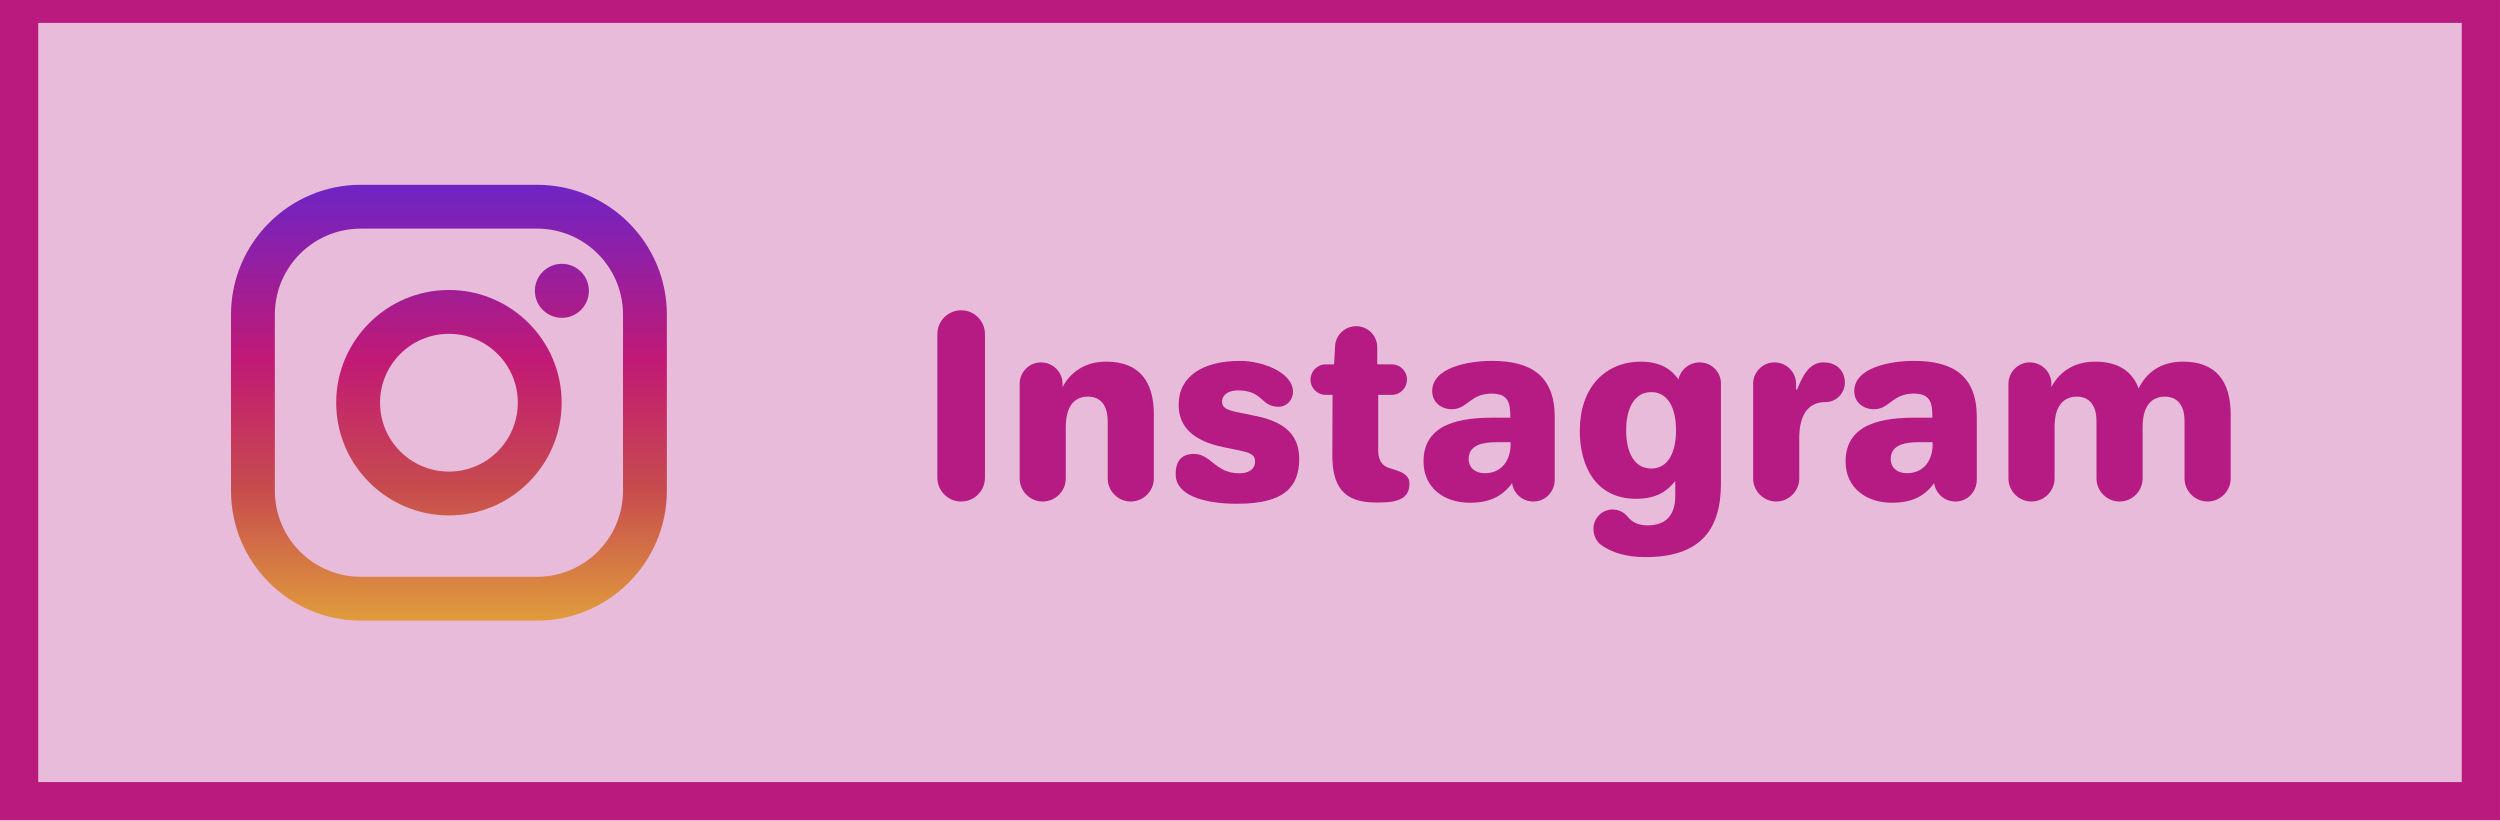
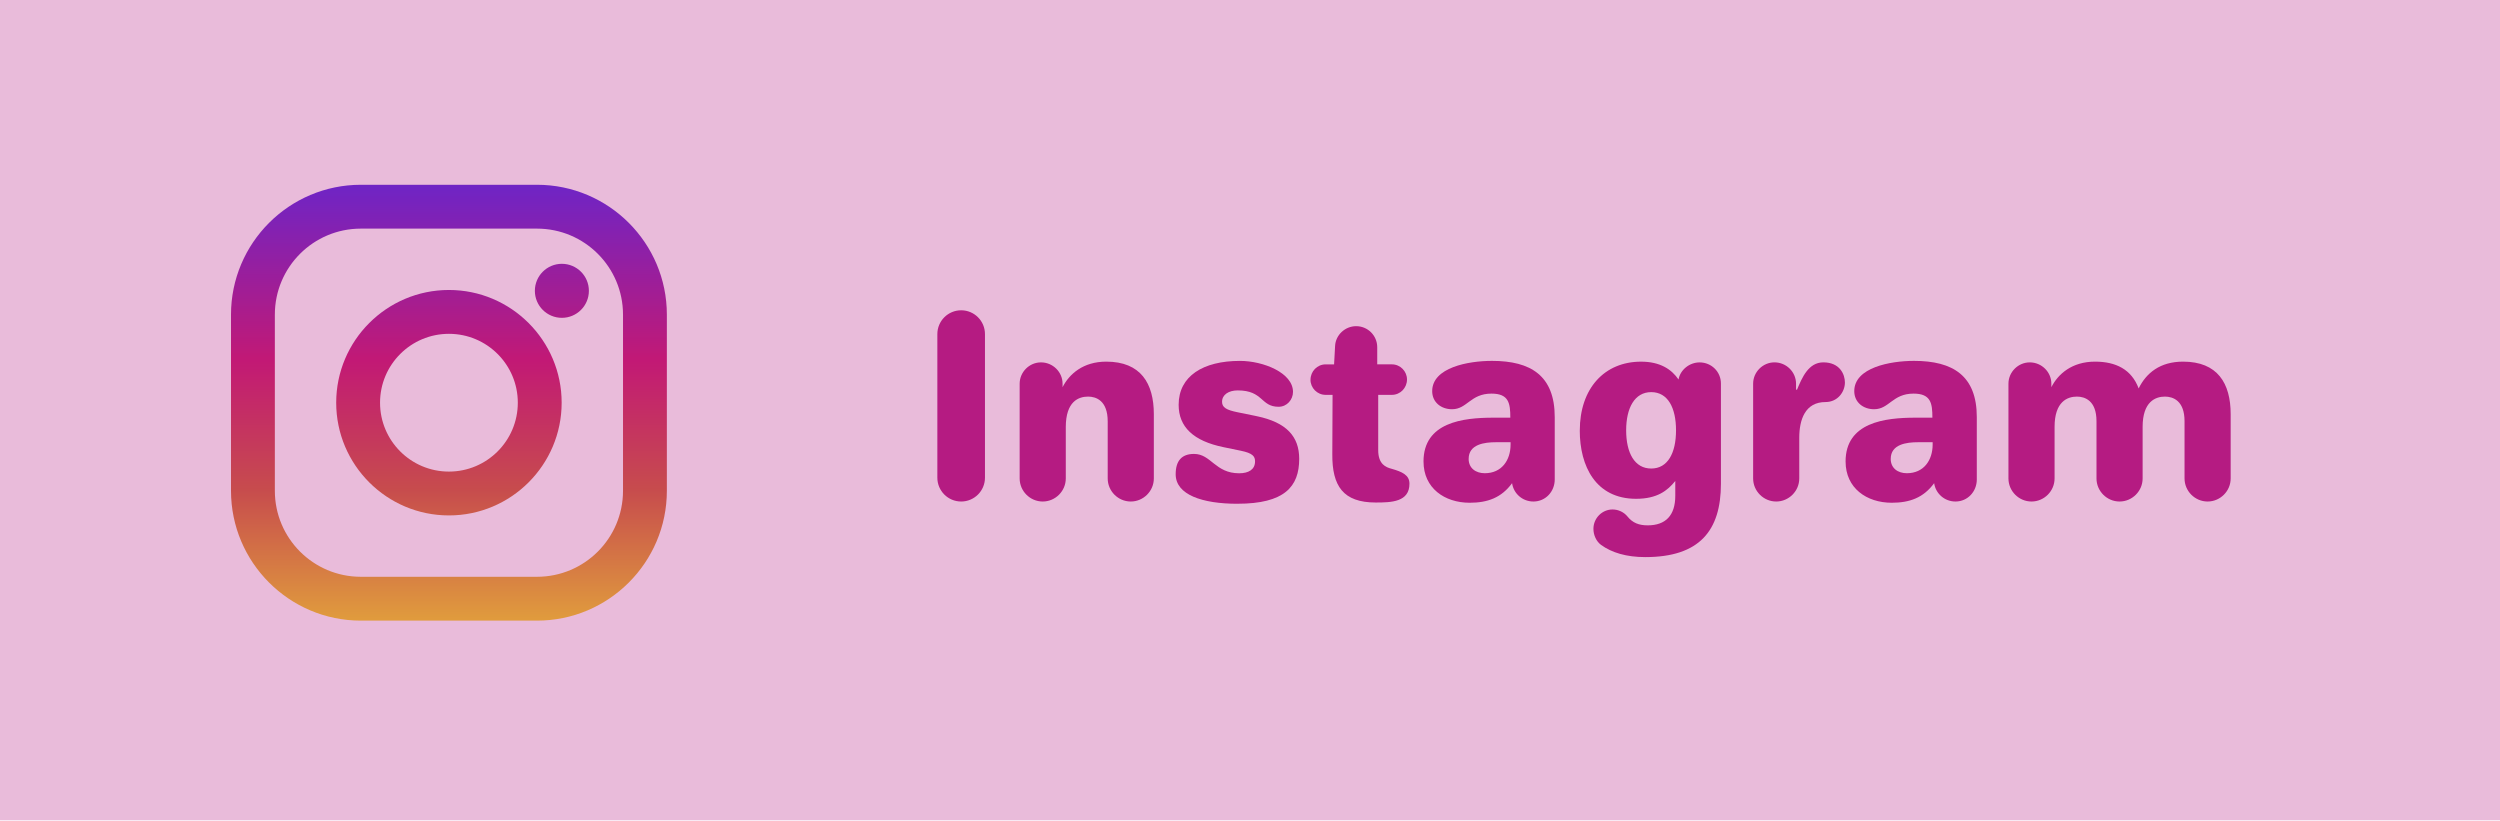
<svg xmlns="http://www.w3.org/2000/svg" width="128mm" height="42mm" viewBox="0 0 128 42" version="1.1" id="svg8">
  <defs id="defs2">
    <linearGradient y2="180" x2="100.008" y1="40.008" x1="160.008" id="b" gradientUnits="userSpaceOnUse">
      <stop id="stop817" offset="0" stop-color="#37aee2" />
      <stop id="stop819" offset="1" stop-color="#1e96c8" />
    </linearGradient>
    <linearGradient y2="174.708" x2="146.527" y1="131.028" x1="123.641" id="w" gradientTransform="scale(1.091908,0.915828)" gradientUnits="userSpaceOnUse">
      <stop id="stop822" offset="0" stop-color="#eff7fc" />
      <stop id="stop824" offset="1" stop-color="#fff" />
    </linearGradient>
  </defs>
  <g id="layer1" transform="translate(-45.1306,-86.64917)" style="display:inline">
-     <rect id="rect10" width="126.042" height="40.829" x="46.109" y="86.842" style="fill:#b51b82;fill-opacity:0.294;stroke:#ba1a7d;stroke-width:1.958;stroke-miterlimit:4;stroke-dasharray:none;stroke-opacity:1" />
+     <rect id="rect10" width="128" height="42" x="45.131" y="86.649" style="fill:#b51b82;fill-opacity:0.294;stroke:none;stroke-width:2.001;stroke-miterlimit:4;stroke-dasharray:none;stroke-opacity:1" />
    <g aria-label="Instagram" style="font-style:normal;font-variant:normal;font-weight:normal;font-stretch:normal;font-size:12.7px;line-height:1.25;font-family:'Old Standard TT';-inkscape-font-specification:'Old Standard TT';letter-spacing:0px;word-spacing:0px;fill:#b51b82;fill-opacity:1;stroke:none;stroke-width:0.265" id="text857">
      <path d="m 93.123,111.108 c 0,0.673 0.546,1.219 1.219,1.219 0.673,0 1.219,-0.546 1.219,-1.219 v -7.353 c 0,-0.673 -0.546,-1.219 -1.219,-1.219 -0.673,0 -1.219,0.546 -1.219,1.219 z" style="font-style:normal;font-variant:normal;font-weight:normal;font-stretch:normal;font-family:Jellee;-inkscape-font-specification:Jellee;fill:#b51b82;fill-opacity:1;stroke-width:0.265" id="path937" />
      <path d="m 97.337,111.146 c 0,0.648 0.533,1.181 1.181,1.181 0.648,0 1.181,-0.533 1.181,-1.181 v -2.629 c 0,-1.321 0.66,-1.562 1.143,-1.562 0.406,0 1.003,0.203 1.003,1.27 v 2.921 c 0,0.648 0.533,1.181 1.181,1.181 0.648,0 1.181,-0.533 1.181,-1.181 v -3.289 c 0,-1.587 -0.673,-2.692 -2.438,-2.692 -1.181,0 -1.892,0.635 -2.235,1.308 v -0.178 c 0,-0.597 -0.495,-1.092 -1.105,-1.092 -0.597,0 -1.092,0.495 -1.092,1.092 z" style="font-style:normal;font-variant:normal;font-weight:normal;font-stretch:normal;font-family:Jellee;-inkscape-font-specification:Jellee;fill:#b51b82;fill-opacity:1;stroke-width:0.265" id="path939" />
      <path d="m 108.488,112.441 c 2.413,0 3.162,-0.876 3.162,-2.299 0,-1.143 -0.648,-1.867 -2.172,-2.184 l -0.991,-0.203 c -0.559,-0.114 -0.787,-0.241 -0.787,-0.533 0,-0.368 0.343,-0.584 0.8,-0.584 1.321,0 1.168,0.838 2.095,0.838 0.432,0 0.737,-0.368 0.737,-0.762 0,-0.978 -1.524,-1.587 -2.718,-1.587 -1.88,0 -3.137,0.775 -3.137,2.248 0,1.13 0.749,1.854 2.311,2.172 l 0.864,0.178 c 0.622,0.127 0.737,0.292 0.737,0.546 0,0.419 -0.33,0.61 -0.813,0.61 -1.232,0 -1.435,-0.991 -2.311,-0.991 -0.622,0 -0.94,0.343 -0.94,1.041 0,1.054 1.372,1.511 3.162,1.511 z" style="font-style:normal;font-variant:normal;font-weight:normal;font-stretch:normal;font-family:Jellee;-inkscape-font-specification:Jellee;fill:#b51b82;fill-opacity:1;stroke-width:0.265" id="path941" />
      <path d="m 112.227,106.091 c 0,0.419 0.343,0.775 0.775,0.775 h 0.356 l -0.013,3.035 c -0.013,1.638 0.559,2.477 2.223,2.477 0.8,0 1.727,-0.025 1.727,-0.965 0,-0.445 -0.381,-0.61 -0.914,-0.762 -0.292,-0.076 -0.686,-0.229 -0.686,-0.953 v -2.832 h 0.699 c 0.432,0 0.775,-0.356 0.775,-0.787 0,-0.419 -0.343,-0.775 -0.775,-0.775 h -0.749 v -0.876 c 0,-0.597 -0.483,-1.079 -1.079,-1.079 -0.572,0 -1.054,0.457 -1.079,1.016 l -0.051,0.94 h -0.432 c -0.432,0 -0.775,0.356 -0.775,0.787 z" style="font-style:normal;font-variant:normal;font-weight:normal;font-stretch:normal;font-family:Jellee;-inkscape-font-specification:Jellee;fill:#b51b82;fill-opacity:1;stroke-width:0.265" id="path943" />
      <path d="m 118.015,110.282 c 0,1.359 1.079,2.108 2.362,2.108 0.914,0 1.626,-0.254 2.172,-1.003 0.076,0.533 0.533,0.94 1.092,0.94 0.622,0 1.092,-0.508 1.092,-1.13 v -3.188 c 0,-2.121 -1.219,-2.883 -3.213,-2.883 -1.219,0 -3.061,0.343 -3.061,1.549 0,0.572 0.457,0.927 1.016,0.927 0.775,0 0.94,-0.8 2.019,-0.8 0.889,0 0.965,0.495 0.965,1.232 h -0.864 c -1.575,0 -3.581,0.241 -3.581,2.248 z m 2.311,-0.14 c 0,-0.749 0.813,-0.851 1.397,-0.851 h 0.749 v 0.114 c 0,0.813 -0.457,1.473 -1.321,1.473 -0.457,0 -0.826,-0.254 -0.826,-0.737 z" style="font-style:normal;font-variant:normal;font-weight:normal;font-stretch:normal;font-family:Jellee;-inkscape-font-specification:Jellee;fill:#b51b82;fill-opacity:1;stroke-width:0.265" id="path945" />
      <path d="m 126.015,108.695 c 0,1.816 0.813,3.493 2.883,3.493 1.079,0 1.613,-0.419 2.007,-0.914 v 0.762 c 0,1.003 -0.495,1.511 -1.41,1.511 -0.457,0 -0.775,-0.127 -1.041,-0.457 -0.178,-0.216 -0.457,-0.356 -0.762,-0.356 -0.533,0 -0.978,0.445 -0.978,0.991 0,0.33 0.152,0.648 0.394,0.826 0.546,0.394 1.295,0.622 2.261,0.622 2.781,0 3.873,-1.359 3.873,-3.759 v -5.131 c 0,-0.597 -0.483,-1.079 -1.092,-1.079 -0.521,0 -0.991,0.381 -1.079,0.876 -0.356,-0.521 -0.94,-0.914 -1.918,-0.914 -1.867,0 -3.137,1.359 -3.137,3.531 z m 2.375,-0.013 c 0,-1.143 0.432,-1.956 1.283,-1.956 0.851,0 1.27,0.8 1.27,1.956 0,1.156 -0.419,1.956 -1.27,1.956 -0.851,0 -1.283,-0.8 -1.283,-1.956 z" style="font-style:normal;font-variant:normal;font-weight:normal;font-stretch:normal;font-family:Jellee;-inkscape-font-specification:Jellee;fill:#b51b82;fill-opacity:1;stroke-width:0.265" id="path947" />
      <path d="m 134.891,111.146 c 0,0.648 0.533,1.181 1.181,1.181 0.648,0 1.181,-0.533 1.181,-1.181 v -2.083 c 0,-0.914 0.292,-1.829 1.346,-1.829 0.622,0 0.991,-0.521 0.991,-1.003 0,-0.406 -0.254,-1.029 -1.105,-1.029 -0.762,0 -1.092,0.787 -1.346,1.397 h -0.051 v -0.305 c 0,-0.597 -0.495,-1.092 -1.105,-1.092 -0.597,0 -1.092,0.495 -1.092,1.092 z" style="font-style:normal;font-variant:normal;font-weight:normal;font-stretch:normal;font-family:Jellee;-inkscape-font-specification:Jellee;fill:#b51b82;fill-opacity:1;stroke-width:0.265" id="path949" />
      <path d="m 139.625,110.282 c 0,1.359 1.079,2.108 2.362,2.108 0.914,0 1.626,-0.254 2.172,-1.003 0.076,0.533 0.533,0.94 1.092,0.94 0.622,0 1.092,-0.508 1.092,-1.13 v -3.188 c 0,-2.121 -1.219,-2.883 -3.213,-2.883 -1.219,0 -3.061,0.343 -3.061,1.549 0,0.572 0.457,0.927 1.016,0.927 0.775,0 0.94,-0.8 2.019,-0.8 0.889,0 0.965,0.495 0.965,1.232 h -0.864 c -1.575,0 -3.581,0.241 -3.581,2.248 z m 2.311,-0.14 c 0,-0.749 0.813,-0.851 1.397,-0.851 h 0.749 v 0.114 c 0,0.813 -0.457,1.473 -1.321,1.473 -0.457,0 -0.826,-0.254 -0.826,-0.737 z" style="font-style:normal;font-variant:normal;font-weight:normal;font-stretch:normal;font-family:Jellee;-inkscape-font-specification:Jellee;fill:#b51b82;fill-opacity:1;stroke-width:0.265" id="path951" />
      <path d="m 147.963,111.146 c 0,0.648 0.533,1.181 1.181,1.181 0.648,0 1.181,-0.533 1.181,-1.181 v -2.642 c 0,-1.295 0.66,-1.549 1.143,-1.549 0.406,0 1.003,0.203 1.003,1.257 v 2.934 c 0,0.648 0.533,1.181 1.181,1.181 0.648,0 1.181,-0.533 1.181,-1.181 v -2.642 c 0,-1.295 0.66,-1.549 1.143,-1.549 0.406,0 1.003,0.203 1.003,1.257 v 2.934 c 0,0.648 0.533,1.181 1.181,1.181 0.648,0 1.181,-0.533 1.181,-1.181 v -3.289 c 0,-1.587 -0.673,-2.692 -2.438,-2.692 -1.168,0 -1.88,0.572 -2.273,1.372 -0.368,-0.978 -1.168,-1.372 -2.235,-1.372 -1.181,0 -1.892,0.635 -2.235,1.308 v -0.178 c 0,-0.597 -0.495,-1.092 -1.105,-1.092 -0.597,0 -1.092,0.495 -1.092,1.092 z" style="font-style:normal;font-variant:normal;font-weight:normal;font-stretch:normal;font-family:Jellee;-inkscape-font-specification:Jellee;fill:#b51b82;fill-opacity:1;stroke-width:0.265" id="path953" />
    </g>
    <g id="g935" transform="matrix(0.0404982,0,0,0.0404982,56.95783,96.10966)">
      <g id="g862">
        <linearGradient gradientTransform="matrix(1,0,0,-1,0,554)" y2="549.72" x2="275.517" y1="4.57" x1="275.517" gradientUnits="userSpaceOnUse" id="SVGID_1_">
          <stop id="stop829" style="stop-color:#E09B3D" offset="0" />
          <stop id="stop831" style="stop-color:#C74C4D" offset="0.3" />
          <stop id="stop833" style="stop-color:#C21975" offset="0.6" />
          <stop id="stop835" style="stop-color:#7024C4" offset="1" />
        </linearGradient>
        <path id="path838" d="M 386.878,0 H 164.156 C 73.64,0 0,73.64 0,164.156 v 222.722 c 0,90.516 73.64,164.156 164.156,164.156 h 222.722 c 90.516,0 164.156,-73.64 164.156,-164.156 V 164.156 C 551.033,73.64 477.393,0 386.878,0 Z M 495.6,386.878 C 495.6,446.923 446.923,495.6 386.878,495.6 H 164.156 C 104.111,495.6 55.434,446.923 55.434,386.878 V 164.156 c 0,-60.046 48.677,-108.722 108.722,-108.722 h 222.722 c 60.045,0 108.722,48.676 108.722,108.722 z" style="fill:url(#SVGID_1_)" />
        <linearGradient gradientTransform="matrix(1,0,0,-1,0,554)" y2="549.72" x2="275.517" y1="4.57" x1="275.517" gradientUnits="userSpaceOnUse" id="SVGID_2_">
          <stop id="stop840" style="stop-color:#E09B3D" offset="0" />
          <stop id="stop842" style="stop-color:#C74C4D" offset="0.3" />
          <stop id="stop844" style="stop-color:#C21975" offset="0.6" />
          <stop id="stop846" style="stop-color:#7024C4" offset="1" />
        </linearGradient>
        <path id="path849" d="M 275.517,133 C 196.933,133 133,196.933 133,275.516 c 0,78.583 63.933,142.517 142.517,142.517 78.584,0 142.517,-63.933 142.517,-142.517 C 418.034,196.932 354.101,133 275.517,133 Z m 0,229.6 c -48.095,0 -87.083,-38.988 -87.083,-87.083 0,-48.095 38.989,-87.083 87.083,-87.083 48.095,0 87.083,38.988 87.083,87.083 0,48.094 -38.989,87.083 -87.083,87.083 z" style="fill:url(#SVGID_2_)" />
        <linearGradient gradientTransform="matrix(1,0,0,-1,0,554)" y2="549.72" x2="418.31" y1="4.57" x1="418.31" gradientUnits="userSpaceOnUse" id="SVGID_3_">
          <stop id="stop851" style="stop-color:#E09B3D" offset="0" />
          <stop id="stop853" style="stop-color:#C74C4D" offset="0.3" />
          <stop id="stop855" style="stop-color:#C21975" offset="0.6" />
          <stop id="stop857" style="stop-color:#7024C4" offset="1" />
        </linearGradient>
        <circle id="circle860" r="34.15" cy="134.07" cx="418.31" style="fill:url(#SVGID_3_)" />
      </g>
-       <g id="g864">
- </g>
-       <g id="g866">
- </g>
-       <g id="g868">
- </g>
-       <g id="g870">
- </g>
-       <g id="g872">
- </g>
-       <g id="g874">
- </g>
-       <g id="g876">
- </g>
-       <g id="g878">
- </g>
-       <g id="g880">
- </g>
-       <g id="g882">
- </g>
-       <g id="g884">
- </g>
-       <g id="g886">
- </g>
-       <g id="g888">
- </g>
-       <g id="g890">
- </g>
-       <g id="g892">
- </g>
+       <g id="g864" />
+       <g id="g866" />
+       <g id="g868" />
+       <g id="g870" />
+       <g id="g872" />
+       <g id="g874" />
+       <g id="g876" />
+       <g id="g878" />
+       <g id="g880" />
+       <g id="g882" />
+       <g id="g884" />
+       <g id="g886" />
+       <g id="g888" />
+       <g id="g890" />
+       <g id="g892" />
    </g>
  </g>
  <g id="layer2" style="display:none">
    <path style="fill:none;stroke:#000000;stroke-width:0.265px;stroke-linecap:butt;stroke-linejoin:miter;stroke-opacity:1" d="M 0,0 128,42" id="path881" />
    <path style="fill:none;stroke:#000000;stroke-width:0.265px;stroke-linecap:butt;stroke-linejoin:miter;stroke-opacity:1" d="M 0,42 128,1.5894571e-7" id="path883" />
  </g>
</svg>
